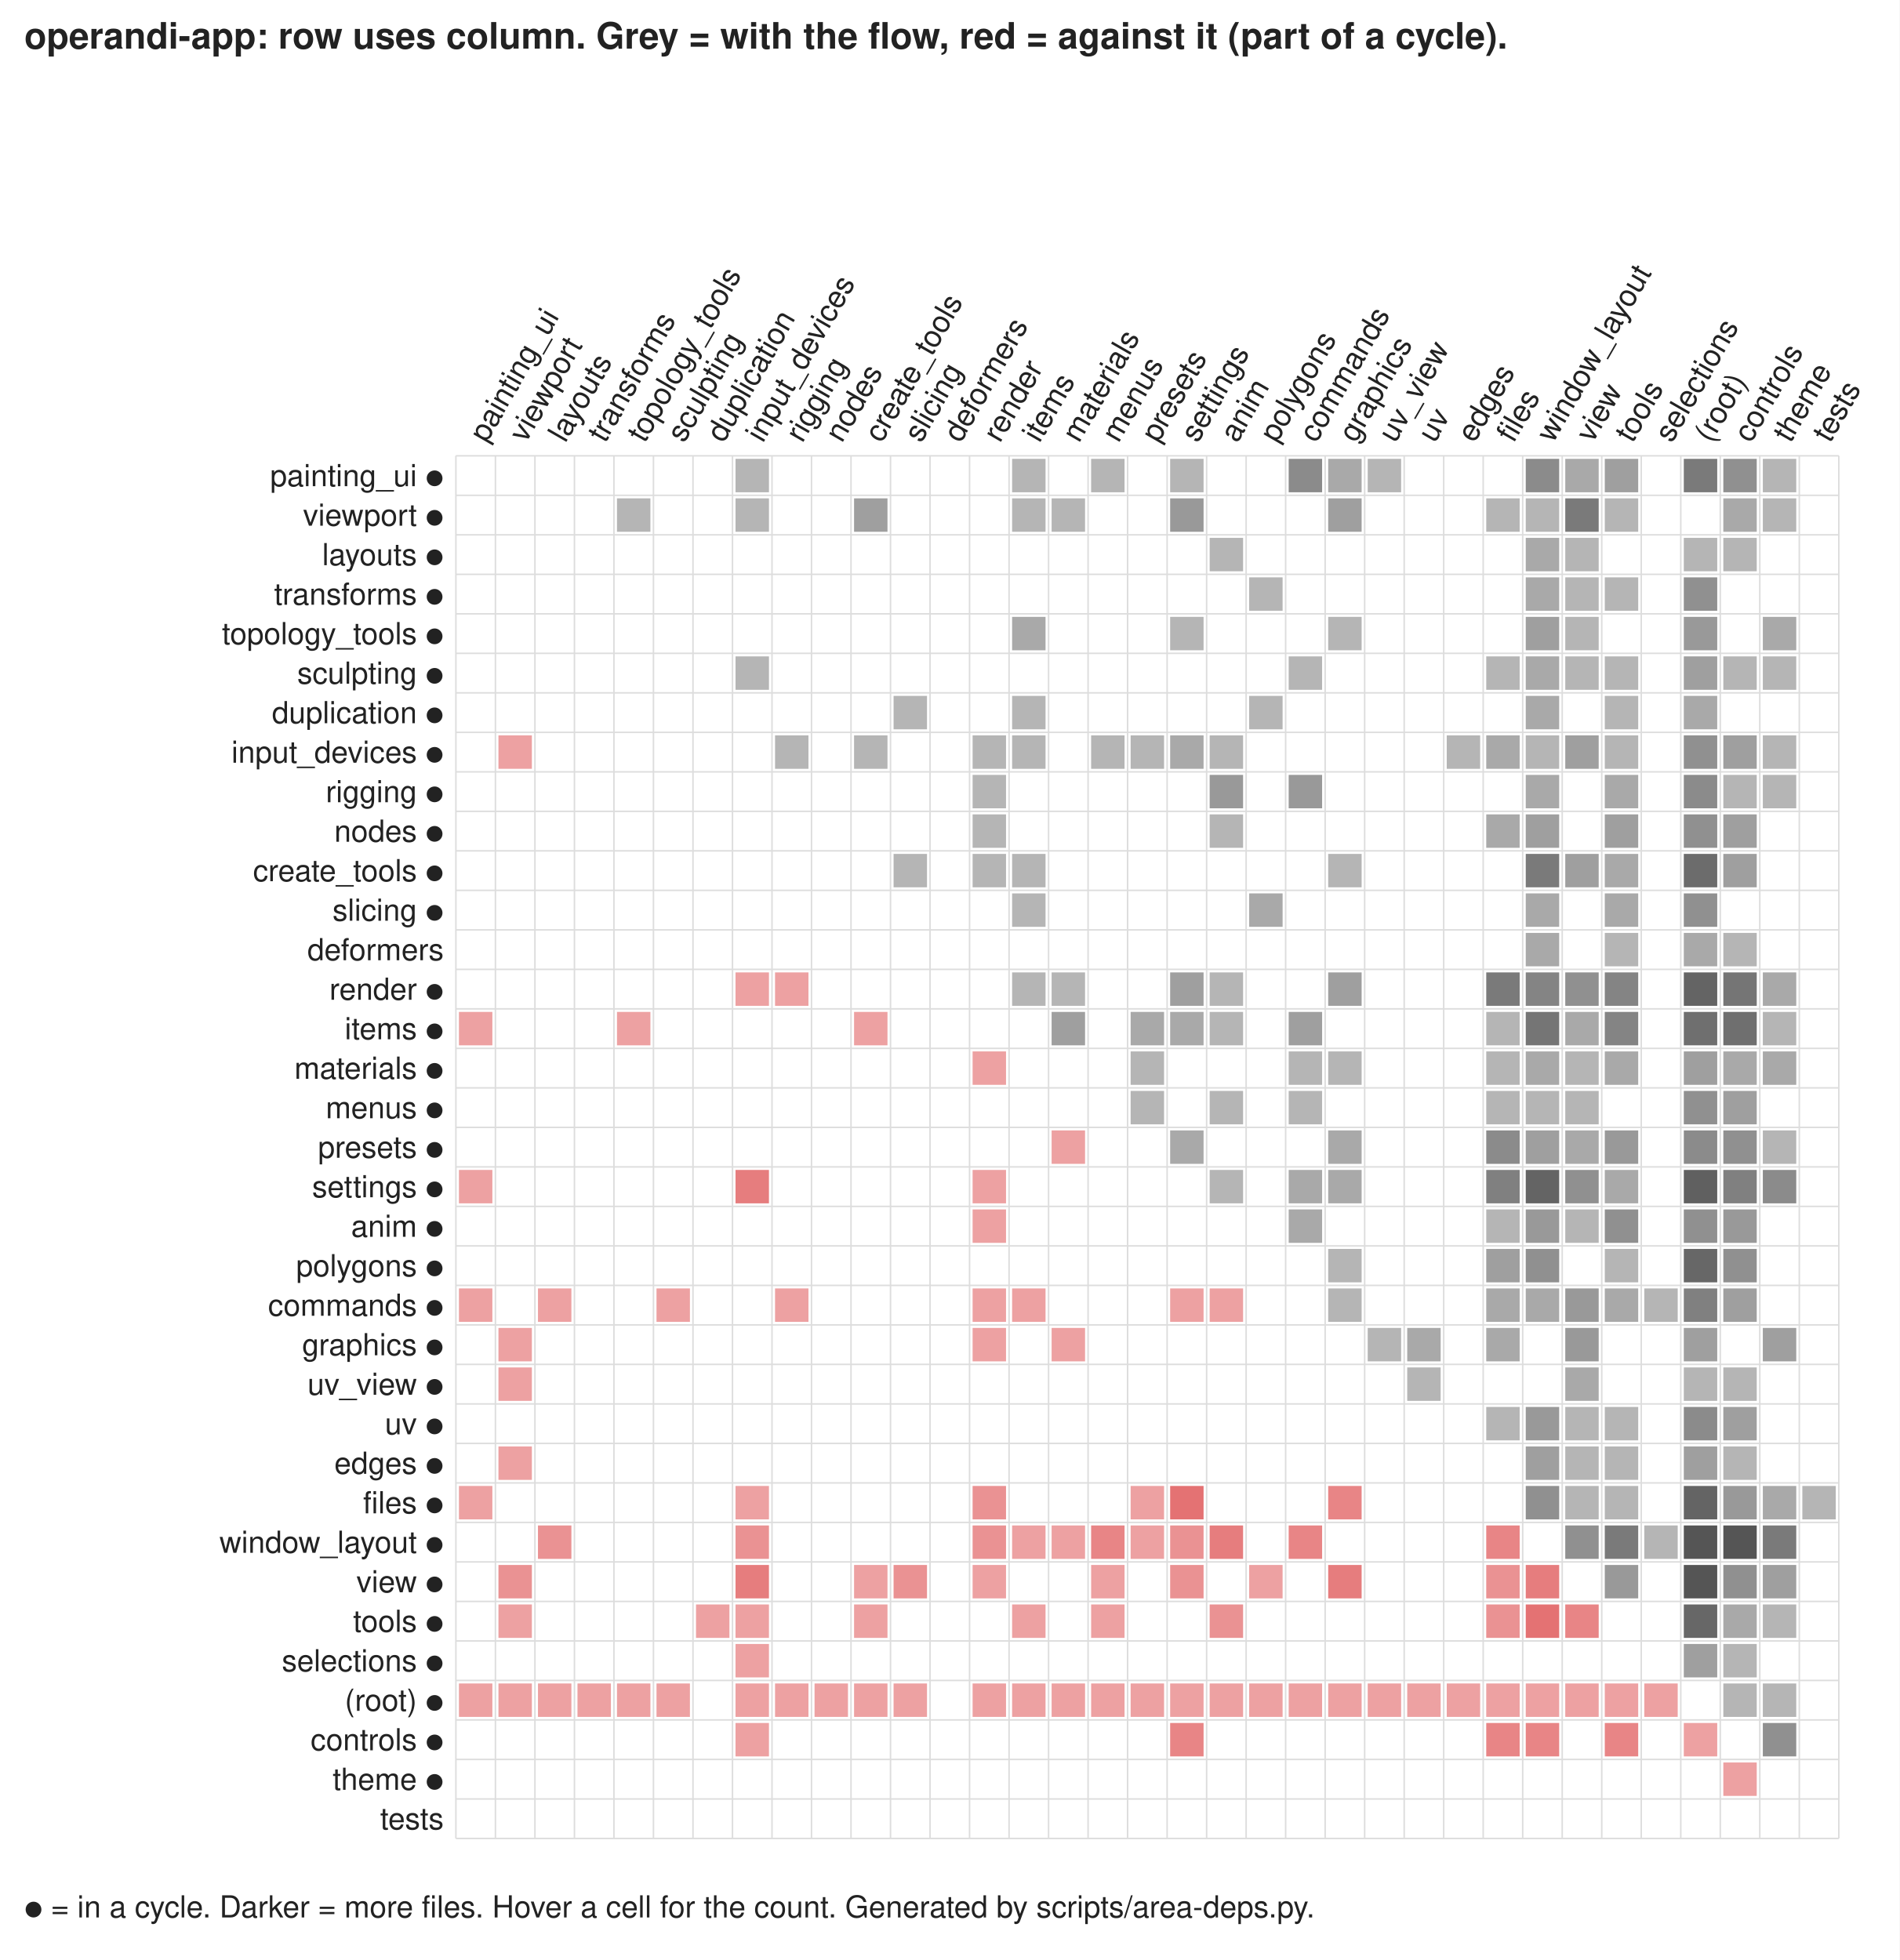
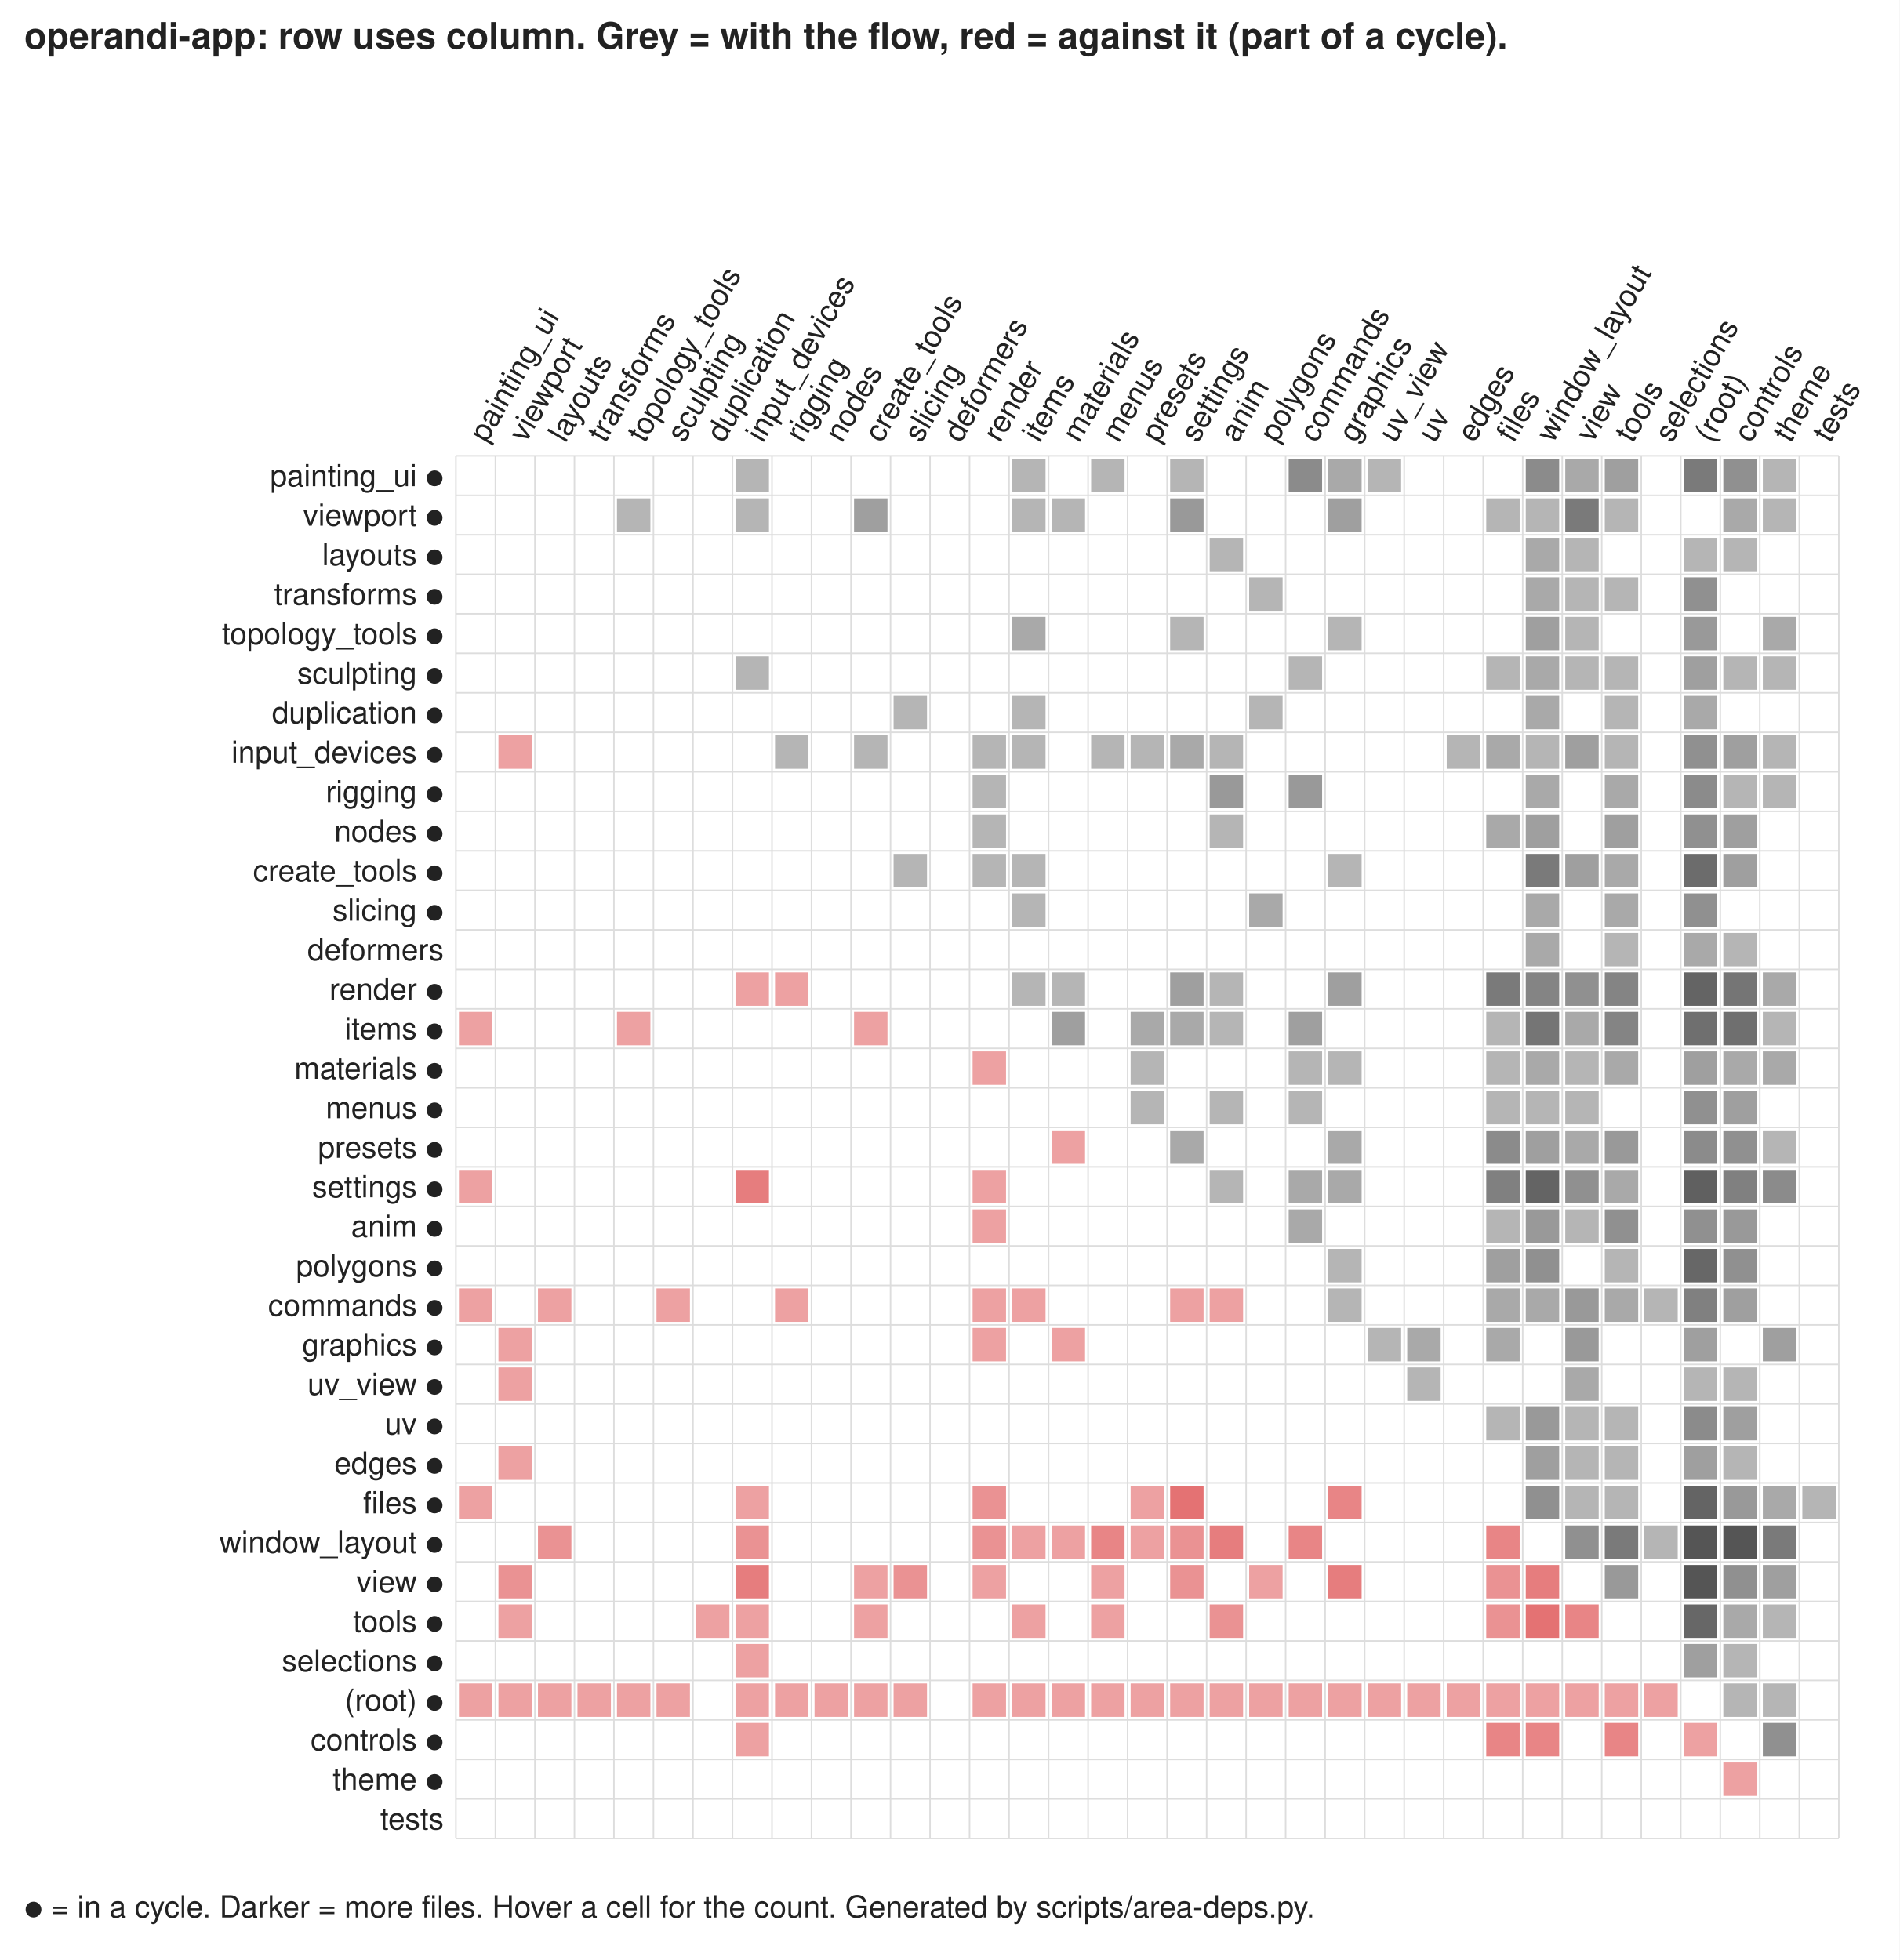
<svg xmlns="http://www.w3.org/2000/svg" width="625" height="645" viewBox="0 0 625 645" font-family="Helvetica, Arial, sans-serif" font-size="10">
  <style>.l{fill:#222}.g{stroke:#ddd;stroke-width:0.5}@media (prefers-color-scheme: dark){.l{fill:#ddd}.bg{fill:#1e1e1e}.g{stroke:#444}}</style>
  <rect class="bg" width="625" height="645" fill="#fff" />
  <text class="l" x="8" y="16" font-size="12" font-weight="bold">operandi-app: row uses column. Grey = with the flow, red = against it (part of a cycle).</text>
  <text class="l" x="146" y="160" text-anchor="end">painting_ui ●</text>
  <text class="l" x="160" y="146" transform="rotate(-60 160 146)">painting_ui</text>
  <text class="l" x="146" y="173" text-anchor="end">viewport ●</text>
  <text class="l" x="173" y="146" transform="rotate(-60 173 146)">viewport</text>
  <text class="l" x="146" y="186" text-anchor="end">layouts ●</text>
  <text class="l" x="186" y="146" transform="rotate(-60 186 146)">layouts</text>
  <text class="l" x="146" y="199" text-anchor="end">transforms ●</text>
  <text class="l" x="199" y="146" transform="rotate(-60 199 146)">transforms</text>
  <text class="l" x="146" y="212" text-anchor="end">topology_tools ●</text>
  <text class="l" x="212" y="146" transform="rotate(-60 212 146)">topology_tools</text>
  <text class="l" x="146" y="225" text-anchor="end">sculpting ●</text>
  <text class="l" x="225" y="146" transform="rotate(-60 225 146)">sculpting</text>
  <text class="l" x="146" y="238" text-anchor="end">duplication ●</text>
  <text class="l" x="238" y="146" transform="rotate(-60 238 146)">duplication</text>
  <text class="l" x="146" y="251" text-anchor="end">input_devices ●</text>
  <text class="l" x="251" y="146" transform="rotate(-60 251 146)">input_devices</text>
  <text class="l" x="146" y="264" text-anchor="end">rigging ●</text>
  <text class="l" x="264" y="146" transform="rotate(-60 264 146)">rigging</text>
  <text class="l" x="146" y="277" text-anchor="end">nodes ●</text>
  <text class="l" x="277" y="146" transform="rotate(-60 277 146)">nodes</text>
  <text class="l" x="146" y="290" text-anchor="end">create_tools ●</text>
  <text class="l" x="290" y="146" transform="rotate(-60 290 146)">create_tools</text>
  <text class="l" x="146" y="303" text-anchor="end">slicing ●</text>
  <text class="l" x="303" y="146" transform="rotate(-60 303 146)">slicing</text>
  <text class="l" x="146" y="316" text-anchor="end">deformers</text>
  <text class="l" x="316" y="146" transform="rotate(-60 316 146)">deformers</text>
  <text class="l" x="146" y="329" text-anchor="end">render ●</text>
  <text class="l" x="329" y="146" transform="rotate(-60 329 146)">render</text>
  <text class="l" x="146" y="342" text-anchor="end">items ●</text>
  <text class="l" x="342" y="146" transform="rotate(-60 342 146)">items</text>
  <text class="l" x="146" y="355" text-anchor="end">materials ●</text>
  <text class="l" x="355" y="146" transform="rotate(-60 355 146)">materials</text>
  <text class="l" x="146" y="368" text-anchor="end">menus ●</text>
  <text class="l" x="368" y="146" transform="rotate(-60 368 146)">menus</text>
  <text class="l" x="146" y="381" text-anchor="end">presets ●</text>
  <text class="l" x="381" y="146" transform="rotate(-60 381 146)">presets</text>
  <text class="l" x="146" y="394" text-anchor="end">settings ●</text>
  <text class="l" x="394" y="146" transform="rotate(-60 394 146)">settings</text>
  <text class="l" x="146" y="407" text-anchor="end">anim ●</text>
  <text class="l" x="407" y="146" transform="rotate(-60 407 146)">anim</text>
  <text class="l" x="146" y="420" text-anchor="end">polygons ●</text>
  <text class="l" x="420" y="146" transform="rotate(-60 420 146)">polygons</text>
  <text class="l" x="146" y="433" text-anchor="end">commands ●</text>
  <text class="l" x="433" y="146" transform="rotate(-60 433 146)">commands</text>
  <text class="l" x="146" y="446" text-anchor="end">graphics ●</text>
  <text class="l" x="446" y="146" transform="rotate(-60 446 146)">graphics</text>
  <text class="l" x="146" y="459" text-anchor="end">uv_view ●</text>
  <text class="l" x="459" y="146" transform="rotate(-60 459 146)">uv_view</text>
  <text class="l" x="146" y="472" text-anchor="end">uv ●</text>
  <text class="l" x="472" y="146" transform="rotate(-60 472 146)">uv</text>
  <text class="l" x="146" y="485" text-anchor="end">edges ●</text>
  <text class="l" x="485" y="146" transform="rotate(-60 485 146)">edges</text>
  <text class="l" x="146" y="498" text-anchor="end">files ●</text>
  <text class="l" x="498" y="146" transform="rotate(-60 498 146)">files</text>
  <text class="l" x="146" y="511" text-anchor="end">window_layout ●</text>
  <text class="l" x="511" y="146" transform="rotate(-60 511 146)">window_layout</text>
  <text class="l" x="146" y="524" text-anchor="end">view ●</text>
  <text class="l" x="524" y="146" transform="rotate(-60 524 146)">view</text>
  <text class="l" x="146" y="537" text-anchor="end">tools ●</text>
  <text class="l" x="537" y="146" transform="rotate(-60 537 146)">tools</text>
  <text class="l" x="146" y="550" text-anchor="end">selections ●</text>
  <text class="l" x="550" y="146" transform="rotate(-60 550 146)">selections</text>
  <text class="l" x="146" y="563" text-anchor="end">(root) ●</text>
  <text class="l" x="563" y="146" transform="rotate(-60 563 146)">(root)</text>
  <text class="l" x="146" y="576" text-anchor="end">controls ●</text>
  <text class="l" x="576" y="146" transform="rotate(-60 576 146)">controls</text>
  <text class="l" x="146" y="589" text-anchor="end">theme ●</text>
  <text class="l" x="589" y="146" transform="rotate(-60 589 146)">theme</text>
  <text class="l" x="146" y="602" text-anchor="end">tests</text>
  <text class="l" x="602" y="146" transform="rotate(-60 602 146)">tests</text>
  <line class="g" x1="150" y1="150" x2="605" y2="150" />
  <line class="g" x1="150" y1="150" x2="150" y2="605" />
  <line class="g" x1="150" y1="163" x2="605" y2="163" />
  <line class="g" x1="163" y1="150" x2="163" y2="605" />
  <line class="g" x1="150" y1="176" x2="605" y2="176" />
  <line class="g" x1="176" y1="150" x2="176" y2="605" />
  <line class="g" x1="150" y1="189" x2="605" y2="189" />
  <line class="g" x1="189" y1="150" x2="189" y2="605" />
  <line class="g" x1="150" y1="202" x2="605" y2="202" />
  <line class="g" x1="202" y1="150" x2="202" y2="605" />
  <line class="g" x1="150" y1="215" x2="605" y2="215" />
  <line class="g" x1="215" y1="150" x2="215" y2="605" />
  <line class="g" x1="150" y1="228" x2="605" y2="228" />
  <line class="g" x1="228" y1="150" x2="228" y2="605" />
  <line class="g" x1="150" y1="241" x2="605" y2="241" />
  <line class="g" x1="241" y1="150" x2="241" y2="605" />
  <line class="g" x1="150" y1="254" x2="605" y2="254" />
  <line class="g" x1="254" y1="150" x2="254" y2="605" />
  <line class="g" x1="150" y1="267" x2="605" y2="267" />
  <line class="g" x1="267" y1="150" x2="267" y2="605" />
  <line class="g" x1="150" y1="280" x2="605" y2="280" />
  <line class="g" x1="280" y1="150" x2="280" y2="605" />
  <line class="g" x1="150" y1="293" x2="605" y2="293" />
  <line class="g" x1="293" y1="150" x2="293" y2="605" />
  <line class="g" x1="150" y1="306" x2="605" y2="306" />
  <line class="g" x1="306" y1="150" x2="306" y2="605" />
  <line class="g" x1="150" y1="319" x2="605" y2="319" />
  <line class="g" x1="319" y1="150" x2="319" y2="605" />
  <line class="g" x1="150" y1="332" x2="605" y2="332" />
  <line class="g" x1="332" y1="150" x2="332" y2="605" />
  <line class="g" x1="150" y1="345" x2="605" y2="345" />
  <line class="g" x1="345" y1="150" x2="345" y2="605" />
  <line class="g" x1="150" y1="358" x2="605" y2="358" />
  <line class="g" x1="358" y1="150" x2="358" y2="605" />
  <line class="g" x1="150" y1="371" x2="605" y2="371" />
  <line class="g" x1="371" y1="150" x2="371" y2="605" />
  <line class="g" x1="150" y1="384" x2="605" y2="384" />
  <line class="g" x1="384" y1="150" x2="384" y2="605" />
  <line class="g" x1="150" y1="397" x2="605" y2="397" />
  <line class="g" x1="397" y1="150" x2="397" y2="605" />
  <line class="g" x1="150" y1="410" x2="605" y2="410" />
  <line class="g" x1="410" y1="150" x2="410" y2="605" />
  <line class="g" x1="150" y1="423" x2="605" y2="423" />
  <line class="g" x1="423" y1="150" x2="423" y2="605" />
  <line class="g" x1="150" y1="436" x2="605" y2="436" />
  <line class="g" x1="436" y1="150" x2="436" y2="605" />
  <line class="g" x1="150" y1="449" x2="605" y2="449" />
  <line class="g" x1="449" y1="150" x2="449" y2="605" />
  <line class="g" x1="150" y1="462" x2="605" y2="462" />
  <line class="g" x1="462" y1="150" x2="462" y2="605" />
  <line class="g" x1="150" y1="475" x2="605" y2="475" />
  <line class="g" x1="475" y1="150" x2="475" y2="605" />
  <line class="g" x1="150" y1="488" x2="605" y2="488" />
  <line class="g" x1="488" y1="150" x2="488" y2="605" />
  <line class="g" x1="150" y1="501" x2="605" y2="501" />
  <line class="g" x1="501" y1="150" x2="501" y2="605" />
  <line class="g" x1="150" y1="514" x2="605" y2="514" />
  <line class="g" x1="514" y1="150" x2="514" y2="605" />
  <line class="g" x1="150" y1="527" x2="605" y2="527" />
  <line class="g" x1="527" y1="150" x2="527" y2="605" />
  <line class="g" x1="150" y1="540" x2="605" y2="540" />
  <line class="g" x1="540" y1="150" x2="540" y2="605" />
  <line class="g" x1="150" y1="553" x2="605" y2="553" />
  <line class="g" x1="553" y1="150" x2="553" y2="605" />
  <line class="g" x1="150" y1="566" x2="605" y2="566" />
  <line class="g" x1="566" y1="150" x2="566" y2="605" />
  <line class="g" x1="150" y1="579" x2="605" y2="579" />
  <line class="g" x1="579" y1="150" x2="579" y2="605" />
  <line class="g" x1="150" y1="592" x2="605" y2="592" />
  <line class="g" x1="592" y1="150" x2="592" y2="605" />
  <line class="g" x1="150" y1="605" x2="605" y2="605" />
  <line class="g" x1="605" y1="150" x2="605" y2="605" />
  <rect x="385" y="554" width="11" height="11" fill="#d62728" fill-opacity="0.43" />
  <rect x="502" y="554" width="11" height="11" fill="#d62728" fill-opacity="0.43" />
  <rect x="424" y="554" width="11" height="11" fill="#d62728" fill-opacity="0.43" />
  <rect x="515" y="554" width="11" height="11" fill="#d62728" fill-opacity="0.43" />
  <rect x="320" y="554" width="11" height="11" fill="#d62728" fill-opacity="0.43" />
  <rect x="437" y="554" width="11" height="11" fill="#d62728" fill-opacity="0.43" />
  <rect x="372" y="554" width="11" height="11" fill="#d62728" fill-opacity="0.43" />
  <rect x="164" y="554" width="11" height="11" fill="#d62728" fill-opacity="0.43" />
  <rect x="567" y="554" width="11" height="11" fill="#555" fill-opacity="0.43" />
  <rect x="411" y="554" width="11" height="11" fill="#d62728" fill-opacity="0.43" />
  <rect x="489" y="554" width="11" height="11" fill="#d62728" fill-opacity="0.43" />
  <rect x="476" y="554" width="11" height="11" fill="#d62728" fill-opacity="0.43" />
  <rect x="398" y="554" width="11" height="11" fill="#d62728" fill-opacity="0.43" />
  <rect x="528" y="554" width="11" height="11" fill="#d62728" fill-opacity="0.43" />
  <rect x="242" y="554" width="11" height="11" fill="#d62728" fill-opacity="0.43" />
  <rect x="541" y="554" width="11" height="11" fill="#d62728" fill-opacity="0.43" />
  <rect x="190" y="554" width="11" height="11" fill="#d62728" fill-opacity="0.43" />
  <rect x="281" y="554" width="11" height="11" fill="#d62728" fill-opacity="0.43" />
  <rect x="346" y="554" width="11" height="11" fill="#d62728" fill-opacity="0.43" />
  <rect x="333" y="554" width="11" height="11" fill="#d62728" fill-opacity="0.43" />
  <rect x="216" y="554" width="11" height="11" fill="#d62728" fill-opacity="0.43" />
  <rect x="294" y="554" width="11" height="11" fill="#d62728" fill-opacity="0.43" />
  <rect x="463" y="554" width="11" height="11" fill="#d62728" fill-opacity="0.43" />
  <rect x="151" y="554" width="11" height="11" fill="#d62728" fill-opacity="0.43" />
  <rect x="203" y="554" width="11" height="11" fill="#d62728" fill-opacity="0.43" />
  <rect x="450" y="554" width="11" height="11" fill="#d62728" fill-opacity="0.43" />
  <rect x="177" y="554" width="11" height="11" fill="#d62728" fill-opacity="0.43" />
  <rect x="268" y="554" width="11" height="11" fill="#d62728" fill-opacity="0.43" />
  <rect x="255" y="554" width="11" height="11" fill="#d62728" fill-opacity="0.43" />
  <rect x="359" y="554" width="11" height="11" fill="#d62728" fill-opacity="0.43" />
  <rect x="580" y="554" width="11" height="11" fill="#555" fill-opacity="0.43" />
  <rect x="554" y="424" width="11" height="11" fill="#555" fill-opacity="0.75" />
  <rect x="567" y="502" width="11" height="11" fill="#555" fill-opacity="1.00" />
  <rect x="359" y="502" width="11" height="11" fill="#d62728" fill-opacity="0.56" />
  <rect x="320" y="502" width="11" height="11" fill="#d62728" fill-opacity="0.50" />
  <rect x="528" y="502" width="11" height="11" fill="#555" fill-opacity="0.78" />
  <rect x="554" y="502" width="11" height="11" fill="#555" fill-opacity="1.00" />
  <rect x="541" y="502" width="11" height="11" fill="#555" fill-opacity="0.43" />
  <rect x="515" y="502" width="11" height="11" fill="#555" fill-opacity="0.65" />
  <rect x="502" y="515" width="11" height="11" fill="#d62728" fill-opacity="0.60" />
  <rect x="567" y="515" width="11" height="11" fill="#555" fill-opacity="0.65" />
  <rect x="437" y="515" width="11" height="11" fill="#d62728" fill-opacity="0.60" />
  <rect x="528" y="515" width="11" height="11" fill="#555" fill-opacity="0.60" />
  <rect x="489" y="515" width="11" height="11" fill="#d62728" fill-opacity="0.50" />
  <rect x="554" y="515" width="11" height="11" fill="#555" fill-opacity="1.00" />
  <rect x="242" y="515" width="11" height="11" fill="#d62728" fill-opacity="0.60" />
  <rect x="359" y="515" width="11" height="11" fill="#d62728" fill-opacity="0.43" />
  <rect x="515" y="164" width="11" height="11" fill="#555" fill-opacity="0.78" />
  <rect x="489" y="164" width="11" height="11" fill="#555" fill-opacity="0.43" />
  <rect x="346" y="164" width="11" height="11" fill="#555" fill-opacity="0.43" />
  <rect x="437" y="164" width="11" height="11" fill="#555" fill-opacity="0.56" />
  <rect x="333" y="164" width="11" height="11" fill="#555" fill-opacity="0.43" />
  <rect x="385" y="164" width="11" height="11" fill="#555" fill-opacity="0.60" />
  <rect x="203" y="164" width="11" height="11" fill="#555" fill-opacity="0.43" />
  <rect x="580" y="164" width="11" height="11" fill="#555" fill-opacity="0.43" />
  <rect x="528" y="164" width="11" height="11" fill="#555" fill-opacity="0.43" />
  <rect x="567" y="164" width="11" height="11" fill="#555" fill-opacity="0.50" />
  <rect x="242" y="164" width="11" height="11" fill="#555" fill-opacity="0.43" />
  <rect x="281" y="164" width="11" height="11" fill="#555" fill-opacity="0.56" />
  <rect x="502" y="164" width="11" height="11" fill="#555" fill-opacity="0.43" />
  <rect x="580" y="515" width="11" height="11" fill="#555" fill-opacity="0.56" />
  <rect x="424" y="333" width="11" height="11" fill="#555" fill-opacity="0.56" />
  <rect x="385" y="333" width="11" height="11" fill="#555" fill-opacity="0.50" />
  <rect x="567" y="333" width="11" height="11" fill="#555" fill-opacity="0.84" />
  <rect x="502" y="333" width="11" height="11" fill="#555" fill-opacity="0.81" />
  <rect x="528" y="333" width="11" height="11" fill="#555" fill-opacity="0.72" />
  <rect x="554" y="333" width="11" height="11" fill="#555" fill-opacity="0.84" />
  <rect x="502" y="398" width="11" height="11" fill="#555" fill-opacity="0.60" />
  <rect x="567" y="398" width="11" height="11" fill="#555" fill-opacity="0.60" />
  <rect x="528" y="398" width="11" height="11" fill="#555" fill-opacity="0.65" />
  <rect x="554" y="398" width="11" height="11" fill="#555" fill-opacity="0.65" />
  <rect x="515" y="320" width="11" height="11" fill="#555" fill-opacity="0.65" />
  <rect x="489" y="320" width="11" height="11" fill="#555" fill-opacity="0.78" />
  <rect x="554" y="320" width="11" height="11" fill="#555" fill-opacity="0.91" />
  <rect x="385" y="320" width="11" height="11" fill="#555" fill-opacity="0.56" />
  <rect x="502" y="281" width="11" height="11" fill="#555" fill-opacity="0.78" />
  <rect x="528" y="281" width="11" height="11" fill="#555" fill-opacity="0.50" />
  <rect x="554" y="281" width="11" height="11" fill="#555" fill-opacity="0.86" />
  <rect x="242" y="320" width="11" height="11" fill="#d62728" fill-opacity="0.43" />
  <rect x="567" y="320" width="11" height="11" fill="#555" fill-opacity="0.81" />
  <rect x="502" y="320" width="11" height="11" fill="#555" fill-opacity="0.72" />
  <rect x="528" y="320" width="11" height="11" fill="#555" fill-opacity="0.72" />
  <rect x="580" y="320" width="11" height="11" fill="#555" fill-opacity="0.50" />
  <rect x="489" y="372" width="11" height="11" fill="#555" fill-opacity="0.68" />
  <rect x="554" y="372" width="11" height="11" fill="#555" fill-opacity="0.68" />
  <rect x="437" y="372" width="11" height="11" fill="#555" fill-opacity="0.50" />
  <rect x="567" y="372" width="11" height="11" fill="#555" fill-opacity="0.65" />
  <rect x="502" y="372" width="11" height="11" fill="#555" fill-opacity="0.56" />
  <rect x="528" y="372" width="11" height="11" fill="#555" fill-opacity="0.60" />
  <rect x="515" y="372" width="11" height="11" fill="#555" fill-opacity="0.50" />
  <rect x="346" y="372" width="11" height="11" fill="#d62728" fill-opacity="0.43" />
  <rect x="372" y="502" width="11" height="11" fill="#d62728" fill-opacity="0.43" />
  <rect x="177" y="502" width="11" height="11" fill="#d62728" fill-opacity="0.50" />
  <rect x="489" y="268" width="11" height="11" fill="#555" fill-opacity="0.50" />
  <rect x="554" y="268" width="11" height="11" fill="#555" fill-opacity="0.65" />
  <rect x="333" y="281" width="11" height="11" fill="#555" fill-opacity="0.43" />
  <rect x="515" y="281" width="11" height="11" fill="#555" fill-opacity="0.56" />
  <rect x="502" y="268" width="11" height="11" fill="#555" fill-opacity="0.56" />
  <rect x="567" y="268" width="11" height="11" fill="#555" fill-opacity="0.56" />
  <rect x="398" y="268" width="11" height="11" fill="#555" fill-opacity="0.43" />
  <rect x="528" y="268" width="11" height="11" fill="#555" fill-opacity="0.56" />
  <rect x="554" y="528" width="11" height="11" fill="#555" fill-opacity="0.89" />
  <rect x="502" y="528" width="11" height="11" fill="#d62728" fill-opacity="0.65" />
  <rect x="164" y="528" width="11" height="11" fill="#d62728" fill-opacity="0.43" />
  <rect x="580" y="528" width="11" height="11" fill="#555" fill-opacity="0.43" />
  <rect x="385" y="502" width="11" height="11" fill="#d62728" fill-opacity="0.50" />
  <rect x="333" y="502" width="11" height="11" fill="#d62728" fill-opacity="0.43" />
  <rect x="346" y="502" width="11" height="11" fill="#d62728" fill-opacity="0.43" />
  <rect x="398" y="502" width="11" height="11" fill="#d62728" fill-opacity="0.60" />
  <rect x="489" y="502" width="11" height="11" fill="#d62728" fill-opacity="0.56" />
  <rect x="515" y="528" width="11" height="11" fill="#d62728" fill-opacity="0.56" />
  <rect x="502" y="385" width="11" height="11" fill="#555" fill-opacity="0.91" />
  <rect x="554" y="385" width="11" height="11" fill="#555" fill-opacity="0.93" />
  <rect x="515" y="385" width="11" height="11" fill="#555" fill-opacity="0.65" />
+   <rect x="567" y="385" width="11" height="11" fill="#555" fill-opacity="0.75" />
  <rect x="242" y="385" width="11" height="11" fill="#d62728" fill-opacity="0.60" />
  <rect x="502" y="476" width="11" height="11" fill="#555" fill-opacity="0.56" />
  <rect x="528" y="476" width="11" height="11" fill="#555" fill-opacity="0.43" />
  <rect x="554" y="476" width="11" height="11" fill="#555" fill-opacity="0.56" />
-   <rect x="385" y="567" width="11" height="11" fill="#d62728" fill-opacity="0.56" />
  <rect x="528" y="567" width="11" height="11" fill="#d62728" fill-opacity="0.56" />
  <rect x="567" y="450" width="11" height="11" fill="#555" fill-opacity="0.43" />
  <rect x="463" y="450" width="11" height="11" fill="#555" fill-opacity="0.43" />
  <rect x="515" y="450" width="11" height="11" fill="#555" fill-opacity="0.50" />
  <rect x="554" y="450" width="11" height="11" fill="#555" fill-opacity="0.43" />
  <rect x="164" y="450" width="11" height="11" fill="#d62728" fill-opacity="0.43" />
  <rect x="502" y="463" width="11" height="11" fill="#555" fill-opacity="0.60" />
  <rect x="528" y="463" width="11" height="11" fill="#555" fill-opacity="0.43" />
  <rect x="515" y="463" width="11" height="11" fill="#555" fill-opacity="0.43" />
  <rect x="554" y="463" width="11" height="11" fill="#555" fill-opacity="0.68" />
  <rect x="567" y="463" width="11" height="11" fill="#555" fill-opacity="0.56" />
  <rect x="489" y="463" width="11" height="11" fill="#555" fill-opacity="0.43" />
  <rect x="385" y="489" width="11" height="11" fill="#d62728" fill-opacity="0.65" />
  <rect x="502" y="489" width="11" height="11" fill="#555" fill-opacity="0.65" />
  <rect x="554" y="489" width="11" height="11" fill="#555" fill-opacity="0.91" />
-   <rect x="567" y="385" width="11" height="11" fill="#555" fill-opacity="0.75" />
  <rect x="437" y="385" width="11" height="11" fill="#555" fill-opacity="0.50" />
  <rect x="489" y="385" width="11" height="11" fill="#555" fill-opacity="0.75" />
  <rect x="424" y="385" width="11" height="11" fill="#555" fill-opacity="0.50" />
  <rect x="580" y="385" width="11" height="11" fill="#555" fill-opacity="0.68" />
  <rect x="489" y="567" width="11" height="11" fill="#d62728" fill-opacity="0.56" />
  <rect x="502" y="567" width="11" height="11" fill="#d62728" fill-opacity="0.56" />
  <rect x="424" y="502" width="11" height="11" fill="#d62728" fill-opacity="0.56" />
  <rect x="242" y="502" width="11" height="11" fill="#d62728" fill-opacity="0.50" />
  <rect x="567" y="580" width="11" height="11" fill="#d62728" fill-opacity="0.43" />
  <rect x="567" y="528" width="11" height="11" fill="#555" fill-opacity="0.50" />
  <rect x="424" y="151" width="11" height="11" fill="#555" fill-opacity="0.68" />
  <rect x="567" y="151" width="11" height="11" fill="#555" fill-opacity="0.65" />
  <rect x="554" y="151" width="11" height="11" fill="#555" fill-opacity="0.78" />
  <rect x="450" y="151" width="11" height="11" fill="#555" fill-opacity="0.43" />
  <rect x="502" y="151" width="11" height="11" fill="#555" fill-opacity="0.68" />
  <rect x="528" y="151" width="11" height="11" fill="#555" fill-opacity="0.56" />
  <rect x="385" y="151" width="11" height="11" fill="#555" fill-opacity="0.43" />
  <rect x="515" y="151" width="11" height="11" fill="#555" fill-opacity="0.50" />
  <rect x="580" y="151" width="11" height="11" fill="#555" fill-opacity="0.43" />
  <rect x="242" y="151" width="11" height="11" fill="#555" fill-opacity="0.43" />
  <rect x="437" y="151" width="11" height="11" fill="#555" fill-opacity="0.50" />
  <rect x="359" y="151" width="11" height="11" fill="#555" fill-opacity="0.43" />
  <rect x="333" y="203" width="11" height="11" fill="#555" fill-opacity="0.50" />
  <rect x="502" y="203" width="11" height="11" fill="#555" fill-opacity="0.56" />
  <rect x="580" y="203" width="11" height="11" fill="#555" fill-opacity="0.50" />
  <rect x="554" y="203" width="11" height="11" fill="#555" fill-opacity="0.60" />
  <rect x="515" y="203" width="11" height="11" fill="#555" fill-opacity="0.43" />
  <rect x="437" y="203" width="11" height="11" fill="#555" fill-opacity="0.43" />
  <rect x="385" y="203" width="11" height="11" fill="#555" fill-opacity="0.43" />
  <rect x="489" y="411" width="11" height="11" fill="#555" fill-opacity="0.56" />
  <rect x="437" y="411" width="11" height="11" fill="#555" fill-opacity="0.43" />
  <rect x="554" y="411" width="11" height="11" fill="#555" fill-opacity="0.89" />
  <rect x="502" y="411" width="11" height="11" fill="#555" fill-opacity="0.65" />
  <rect x="567" y="411" width="11" height="11" fill="#555" fill-opacity="0.65" />
  <rect x="554" y="242" width="11" height="11" fill="#555" fill-opacity="0.65" />
  <rect x="515" y="242" width="11" height="11" fill="#555" fill-opacity="0.56" />
  <rect x="489" y="242" width="11" height="11" fill="#555" fill-opacity="0.50" />
  <rect x="580" y="242" width="11" height="11" fill="#555" fill-opacity="0.43" />
  <rect x="567" y="242" width="11" height="11" fill="#555" fill-opacity="0.56" />
  <rect x="502" y="242" width="11" height="11" fill="#555" fill-opacity="0.43" />
  <rect x="385" y="242" width="11" height="11" fill="#555" fill-opacity="0.50" />
  <rect x="385" y="515" width="11" height="11" fill="#d62728" fill-opacity="0.50" />
  <rect x="164" y="515" width="11" height="11" fill="#d62728" fill-opacity="0.50" />
  <rect x="424" y="255" width="11" height="11" fill="#555" fill-opacity="0.60" />
  <rect x="398" y="255" width="11" height="11" fill="#555" fill-opacity="0.60" />
  <rect x="528" y="255" width="11" height="11" fill="#555" fill-opacity="0.50" />
  <rect x="554" y="255" width="11" height="11" fill="#555" fill-opacity="0.68" />
  <rect x="580" y="502" width="11" height="11" fill="#555" fill-opacity="0.78" />
  <rect x="567" y="281" width="11" height="11" fill="#555" fill-opacity="0.56" />
  <rect x="567" y="346" width="11" height="11" fill="#555" fill-opacity="0.50" />
  <rect x="320" y="346" width="11" height="11" fill="#d62728" fill-opacity="0.43" />
  <rect x="502" y="346" width="11" height="11" fill="#555" fill-opacity="0.50" />
  <rect x="489" y="346" width="11" height="11" fill="#555" fill-opacity="0.43" />
  <rect x="424" y="346" width="11" height="11" fill="#555" fill-opacity="0.43" />
  <rect x="528" y="346" width="11" height="11" fill="#555" fill-opacity="0.50" />
  <rect x="372" y="346" width="11" height="11" fill="#555" fill-opacity="0.43" />
  <rect x="554" y="346" width="11" height="11" fill="#555" fill-opacity="0.56" />
  <rect x="554" y="190" width="11" height="11" fill="#555" fill-opacity="0.65" />
  <rect x="554" y="437" width="11" height="11" fill="#555" fill-opacity="0.56" />
  <rect x="554" y="541" width="11" height="11" fill="#555" fill-opacity="0.56" />
  <rect x="567" y="541" width="11" height="11" fill="#555" fill-opacity="0.43" />
  <rect x="502" y="216" width="11" height="11" fill="#555" fill-opacity="0.50" />
  <rect x="580" y="216" width="11" height="11" fill="#555" fill-opacity="0.43" />
  <rect x="567" y="216" width="11" height="11" fill="#555" fill-opacity="0.43" />
  <rect x="242" y="216" width="11" height="11" fill="#555" fill-opacity="0.43" />
  <rect x="489" y="216" width="11" height="11" fill="#555" fill-opacity="0.43" />
  <rect x="528" y="216" width="11" height="11" fill="#555" fill-opacity="0.43" />
  <rect x="554" y="216" width="11" height="11" fill="#555" fill-opacity="0.56" />
  <rect x="515" y="216" width="11" height="11" fill="#555" fill-opacity="0.43" />
  <rect x="502" y="255" width="11" height="11" fill="#555" fill-opacity="0.50" />
  <rect x="580" y="255" width="11" height="11" fill="#555" fill-opacity="0.43" />
  <rect x="567" y="489" width="11" height="11" fill="#555" fill-opacity="0.60" />
  <rect x="151" y="489" width="11" height="11" fill="#d62728" fill-opacity="0.43" />
  <rect x="593" y="489" width="11" height="11" fill="#555" fill-opacity="0.43" />
  <rect x="515" y="489" width="11" height="11" fill="#555" fill-opacity="0.43" />
  <rect x="567" y="255" width="11" height="11" fill="#555" fill-opacity="0.43" />
  <rect x="515" y="333" width="11" height="11" fill="#555" fill-opacity="0.50" />
  <rect x="580" y="567" width="11" height="11" fill="#555" fill-opacity="0.65" />
  <rect x="320" y="385" width="11" height="11" fill="#d62728" fill-opacity="0.43" />
  <rect x="437" y="424" width="11" height="11" fill="#555" fill-opacity="0.43" />
  <rect x="515" y="424" width="11" height="11" fill="#555" fill-opacity="0.60" />
  <rect x="567" y="424" width="11" height="11" fill="#555" fill-opacity="0.56" />
  <rect x="489" y="424" width="11" height="11" fill="#555" fill-opacity="0.50" />
  <rect x="502" y="424" width="11" height="11" fill="#555" fill-opacity="0.50" />
  <rect x="528" y="424" width="11" height="11" fill="#555" fill-opacity="0.50" />
  <rect x="385" y="372" width="11" height="11" fill="#555" fill-opacity="0.50" />
  <rect x="320" y="489" width="11" height="11" fill="#d62728" fill-opacity="0.50" />
  <rect x="437" y="281" width="11" height="11" fill="#555" fill-opacity="0.43" />
  <rect x="151" y="385" width="11" height="11" fill="#d62728" fill-opacity="0.43" />
  <rect x="528" y="385" width="11" height="11" fill="#555" fill-opacity="0.50" />
  <rect x="567" y="359" width="11" height="11" fill="#555" fill-opacity="0.56" />
  <rect x="515" y="359" width="11" height="11" fill="#555" fill-opacity="0.43" />
  <rect x="554" y="359" width="11" height="11" fill="#555" fill-opacity="0.65" />
  <rect x="320" y="281" width="11" height="11" fill="#555" fill-opacity="0.43" />
  <rect x="294" y="515" width="11" height="11" fill="#d62728" fill-opacity="0.50" />
  <rect x="502" y="294" width="11" height="11" fill="#555" fill-opacity="0.50" />
  <rect x="528" y="294" width="11" height="11" fill="#555" fill-opacity="0.50" />
  <rect x="411" y="294" width="11" height="11" fill="#555" fill-opacity="0.50" />
  <rect x="333" y="294" width="11" height="11" fill="#555" fill-opacity="0.43" />
  <rect x="554" y="294" width="11" height="11" fill="#555" fill-opacity="0.65" />
  <rect x="515" y="437" width="11" height="11" fill="#555" fill-opacity="0.60" />
  <rect x="398" y="528" width="11" height="11" fill="#d62728" fill-opacity="0.50" />
  <rect x="242" y="567" width="11" height="11" fill="#d62728" fill-opacity="0.43" />
  <rect x="424" y="216" width="11" height="11" fill="#555" fill-opacity="0.43" />
  <rect x="333" y="151" width="11" height="11" fill="#555" fill-opacity="0.43" />
  <rect x="502" y="359" width="11" height="11" fill="#555" fill-opacity="0.43" />
  <rect x="372" y="359" width="11" height="11" fill="#555" fill-opacity="0.43" />
  <rect x="320" y="424" width="11" height="11" fill="#d62728" fill-opacity="0.43" />
  <rect x="281" y="528" width="11" height="11" fill="#d62728" fill-opacity="0.43" />
  <rect x="229" y="528" width="11" height="11" fill="#d62728" fill-opacity="0.43" />
  <rect x="242" y="528" width="11" height="11" fill="#d62728" fill-opacity="0.43" />
  <rect x="502" y="177" width="11" height="11" fill="#555" fill-opacity="0.50" />
  <rect x="567" y="177" width="11" height="11" fill="#555" fill-opacity="0.43" />
  <rect x="398" y="177" width="11" height="11" fill="#555" fill-opacity="0.43" />
  <rect x="515" y="177" width="11" height="11" fill="#555" fill-opacity="0.43" />
  <rect x="554" y="177" width="11" height="11" fill="#555" fill-opacity="0.43" />
  <rect x="242" y="541" width="11" height="11" fill="#d62728" fill-opacity="0.43" />
  <rect x="346" y="333" width="11" height="11" fill="#555" fill-opacity="0.56" />
  <rect x="372" y="333" width="11" height="11" fill="#555" fill-opacity="0.50" />
  <rect x="489" y="333" width="11" height="11" fill="#555" fill-opacity="0.43" />
  <rect x="398" y="333" width="11" height="11" fill="#555" fill-opacity="0.43" />
  <rect x="528" y="242" width="11" height="11" fill="#555" fill-opacity="0.43" />
  <rect x="281" y="242" width="11" height="11" fill="#555" fill-opacity="0.43" />
  <rect x="320" y="242" width="11" height="11" fill="#555" fill-opacity="0.43" />
  <rect x="476" y="242" width="11" height="11" fill="#555" fill-opacity="0.43" />
  <rect x="164" y="242" width="11" height="11" fill="#d62728" fill-opacity="0.43" />
  <rect x="255" y="242" width="11" height="11" fill="#555" fill-opacity="0.43" />
  <rect x="333" y="242" width="11" height="11" fill="#555" fill-opacity="0.43" />
  <rect x="372" y="242" width="11" height="11" fill="#555" fill-opacity="0.43" />
  <rect x="359" y="242" width="11" height="11" fill="#555" fill-opacity="0.43" />
  <rect x="398" y="242" width="11" height="11" fill="#555" fill-opacity="0.43" />
  <rect x="372" y="489" width="11" height="11" fill="#d62728" fill-opacity="0.43" />
  <rect x="437" y="489" width="11" height="11" fill="#d62728" fill-opacity="0.56" />
  <rect x="580" y="489" width="11" height="11" fill="#555" fill-opacity="0.50" />
  <rect x="242" y="489" width="11" height="11" fill="#d62728" fill-opacity="0.43" />
  <rect x="528" y="489" width="11" height="11" fill="#555" fill-opacity="0.43" />
  <rect x="489" y="528" width="11" height="11" fill="#d62728" fill-opacity="0.50" />
  <rect x="359" y="528" width="11" height="11" fill="#d62728" fill-opacity="0.43" />
  <rect x="489" y="359" width="11" height="11" fill="#555" fill-opacity="0.43" />
  <rect x="281" y="515" width="11" height="11" fill="#d62728" fill-opacity="0.43" />
  <rect x="411" y="515" width="11" height="11" fill="#d62728" fill-opacity="0.43" />
  <rect x="320" y="515" width="11" height="11" fill="#d62728" fill-opacity="0.43" />
  <rect x="580" y="437" width="11" height="11" fill="#555" fill-opacity="0.56" />
  <rect x="580" y="346" width="11" height="11" fill="#555" fill-opacity="0.50" />
  <rect x="164" y="437" width="11" height="11" fill="#d62728" fill-opacity="0.43" />
  <rect x="320" y="437" width="11" height="11" fill="#d62728" fill-opacity="0.43" />
  <rect x="450" y="437" width="11" height="11" fill="#555" fill-opacity="0.43" />
  <rect x="463" y="437" width="11" height="11" fill="#555" fill-opacity="0.50" />
  <rect x="489" y="437" width="11" height="11" fill="#555" fill-opacity="0.50" />
  <rect x="346" y="437" width="11" height="11" fill="#d62728" fill-opacity="0.43" />
  <rect x="398" y="385" width="11" height="11" fill="#555" fill-opacity="0.43" />
  <rect x="502" y="307" width="11" height="11" fill="#555" fill-opacity="0.50" />
  <rect x="567" y="307" width="11" height="11" fill="#555" fill-opacity="0.43" />
  <rect x="554" y="307" width="11" height="11" fill="#555" fill-opacity="0.50" />
  <rect x="346" y="320" width="11" height="11" fill="#555" fill-opacity="0.43" />
  <rect x="437" y="320" width="11" height="11" fill="#555" fill-opacity="0.56" />
  <rect x="528" y="411" width="11" height="11" fill="#555" fill-opacity="0.43" />
  <rect x="164" y="476" width="11" height="11" fill="#d62728" fill-opacity="0.43" />
  <rect x="515" y="476" width="11" height="11" fill="#555" fill-opacity="0.43" />
  <rect x="502" y="229" width="11" height="11" fill="#555" fill-opacity="0.50" />
  <rect x="554" y="229" width="11" height="11" fill="#555" fill-opacity="0.50" />
  <rect x="528" y="229" width="11" height="11" fill="#555" fill-opacity="0.43" />
  <rect x="333" y="229" width="11" height="11" fill="#555" fill-opacity="0.43" />
  <rect x="411" y="229" width="11" height="11" fill="#555" fill-opacity="0.43" />
  <rect x="294" y="229" width="11" height="11" fill="#555" fill-opacity="0.43" />
  <rect x="333" y="528" width="11" height="11" fill="#d62728" fill-opacity="0.43" />
  <rect x="294" y="281" width="11" height="11" fill="#555" fill-opacity="0.43" />
  <rect x="515" y="346" width="11" height="11" fill="#555" fill-opacity="0.43" />
  <rect x="437" y="346" width="11" height="11" fill="#555" fill-opacity="0.43" />
  <rect x="528" y="307" width="11" height="11" fill="#555" fill-opacity="0.43" />
  <rect x="203" y="333" width="11" height="11" fill="#d62728" fill-opacity="0.43" />
  <rect x="151" y="333" width="11" height="11" fill="#d62728" fill-opacity="0.43" />
  <rect x="281" y="333" width="11" height="11" fill="#d62728" fill-opacity="0.43" />
  <rect x="541" y="424" width="11" height="11" fill="#555" fill-opacity="0.43" />
  <rect x="385" y="424" width="11" height="11" fill="#d62728" fill-opacity="0.43" />
  <rect x="216" y="424" width="11" height="11" fill="#d62728" fill-opacity="0.43" />
  <rect x="151" y="424" width="11" height="11" fill="#d62728" fill-opacity="0.43" />
  <rect x="177" y="424" width="11" height="11" fill="#d62728" fill-opacity="0.43" />
  <rect x="333" y="424" width="11" height="11" fill="#d62728" fill-opacity="0.43" />
  <rect x="398" y="424" width="11" height="11" fill="#d62728" fill-opacity="0.43" />
  <rect x="255" y="424" width="11" height="11" fill="#d62728" fill-opacity="0.43" />
  <rect x="320" y="255" width="11" height="11" fill="#555" fill-opacity="0.43" />
  <rect x="515" y="398" width="11" height="11" fill="#555" fill-opacity="0.43" />
  <rect x="424" y="398" width="11" height="11" fill="#555" fill-opacity="0.50" />
  <rect x="255" y="320" width="11" height="11" fill="#d62728" fill-opacity="0.43" />
  <rect x="333" y="320" width="11" height="11" fill="#555" fill-opacity="0.43" />
  <rect x="554" y="567" width="11" height="11" fill="#d62728" fill-opacity="0.43" />
  <rect x="567" y="476" width="11" height="11" fill="#555" fill-opacity="0.43" />
  <rect x="398" y="320" width="11" height="11" fill="#555" fill-opacity="0.43" />
  <rect x="398" y="359" width="11" height="11" fill="#555" fill-opacity="0.43" />
  <rect x="424" y="359" width="11" height="11" fill="#555" fill-opacity="0.43" />
  <rect x="515" y="190" width="11" height="11" fill="#555" fill-opacity="0.43" />
  <rect x="502" y="190" width="11" height="11" fill="#555" fill-opacity="0.50" />
  <rect x="528" y="190" width="11" height="11" fill="#555" fill-opacity="0.43" />
  <rect x="411" y="190" width="11" height="11" fill="#555" fill-opacity="0.43" />
  <rect x="320" y="268" width="11" height="11" fill="#555" fill-opacity="0.43" />
  <rect x="580" y="333" width="11" height="11" fill="#555" fill-opacity="0.43" />
  <rect x="489" y="398" width="11" height="11" fill="#555" fill-opacity="0.43" />
  <rect x="320" y="398" width="11" height="11" fill="#d62728" fill-opacity="0.43" />
  <rect x="580" y="372" width="11" height="11" fill="#555" fill-opacity="0.43" />
  <text class="l" x="8" y="631">● = in a cycle. Darker = more files. Hover a cell for the count. Generated by scripts/area-deps.py.</text>
</svg>
